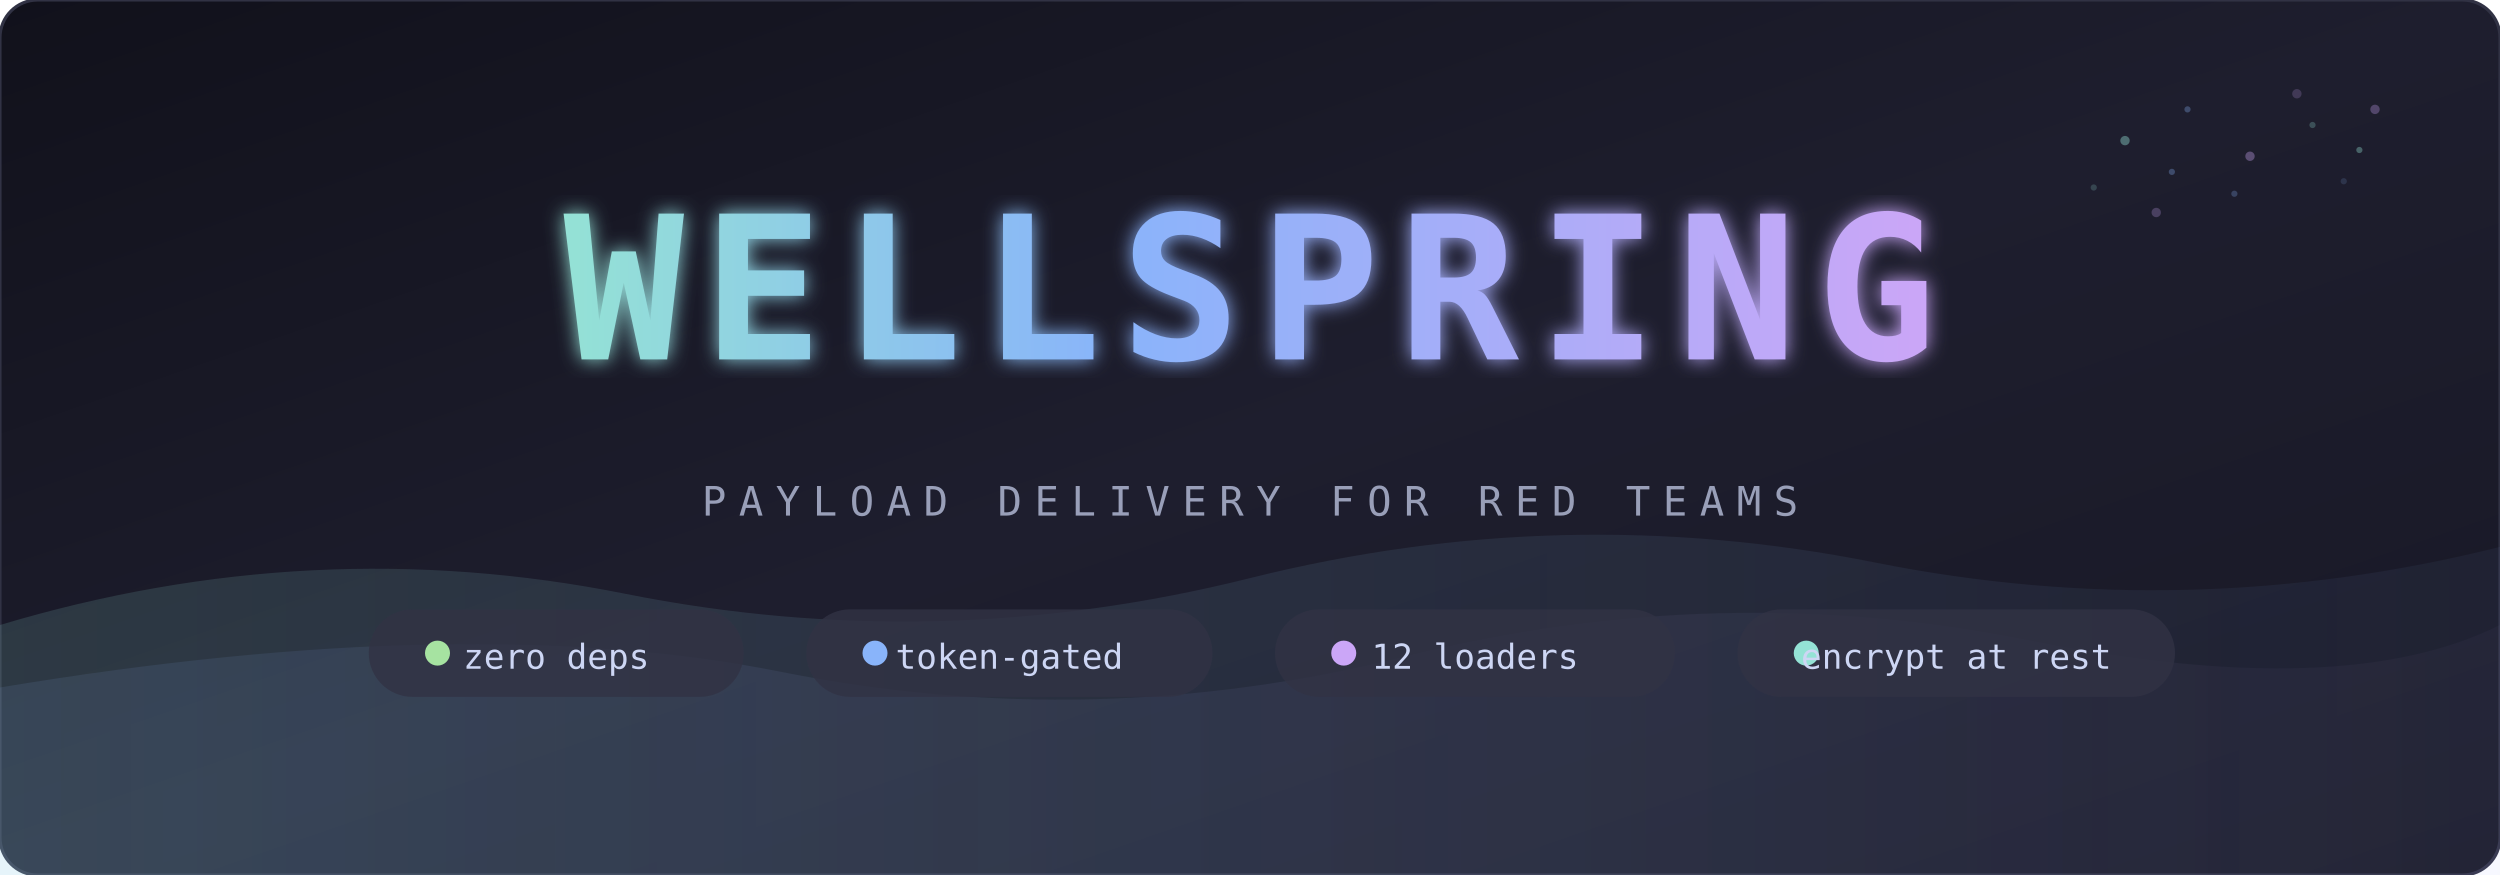
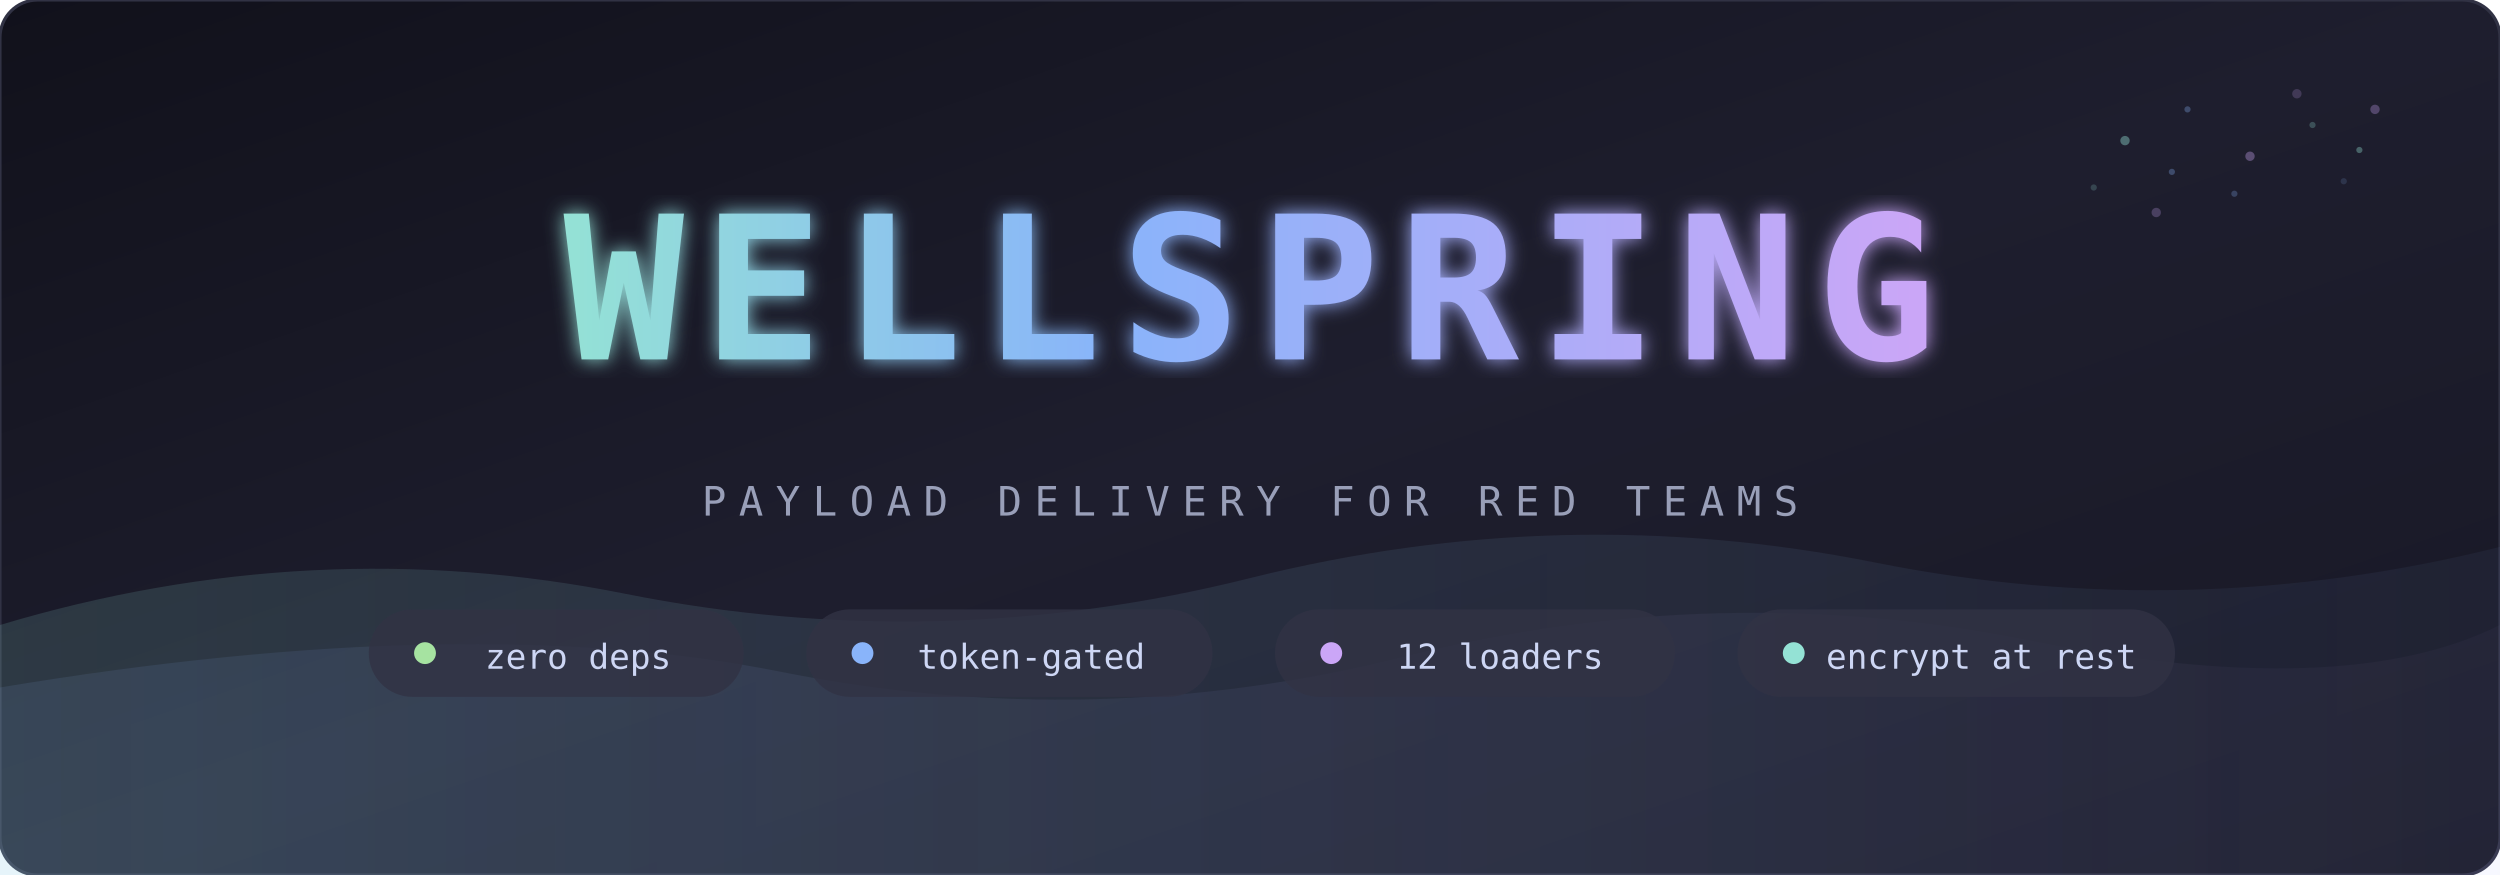
<svg xmlns="http://www.w3.org/2000/svg" width="800" height="280" viewBox="0 0 800 280">
  <defs>
    <linearGradient id="bg" x1="0%" y1="0%" x2="100%" y2="100%">
      <stop offset="0%" style="stop-color:#11111b" />
      <stop offset="50%" style="stop-color:#1e1e2e" />
      <stop offset="100%" style="stop-color:#181825" />
    </linearGradient>
    <linearGradient id="title-grad" x1="0%" y1="0%" x2="100%" y2="0%">
      <stop offset="0%" style="stop-color:#94e2d5" />
      <stop offset="40%" style="stop-color:#89b4fa" />
      <stop offset="100%" style="stop-color:#cba6f7" />
    </linearGradient>
    <linearGradient id="accent-grad" x1="0%" y1="0%" x2="100%" y2="0%">
      <stop offset="0%" style="stop-color:#94e2d5" />
      <stop offset="50%" style="stop-color:#89b4fa" />
      <stop offset="100%" style="stop-color:#cba6f7" />
    </linearGradient>
    <linearGradient id="wave1-grad" x1="0%" y1="0%" x2="100%" y2="0%">
      <stop offset="0%" style="stop-color:#94e2d5;stop-opacity:0.15" />
      <stop offset="100%" style="stop-color:#89b4fa;stop-opacity:0.05" />
    </linearGradient>
    <linearGradient id="wave2-grad" x1="0%" y1="0%" x2="100%" y2="0%">
      <stop offset="0%" style="stop-color:#89b4fa;stop-opacity:0.1" />
      <stop offset="100%" style="stop-color:#cba6f7;stop-opacity:0.03" />
    </linearGradient>
    <filter id="glow">
      <feGaussianBlur stdDeviation="3" result="blur" />
      <feMerge>
        <feMergeNode in="blur" />
        <feMergeNode in="SourceGraphic" />
      </feMerge>
    </filter>
  </defs>
  <rect width="800" height="280" rx="12" fill="url(#bg)" />
  <rect width="800" height="280" rx="12" fill="none" stroke="#313244" stroke-width="1" />
  <path d="M0 200 Q100 170 200 190 Q300 210 400 185 Q500 160 600 180 Q700 200 800 175 L800 280 L0 280 Z" fill="url(#wave1-grad)" />
  <path d="M0 220 Q150 195 250 215 Q350 235 450 210 Q550 185 650 205 Q750 225 800 200 L800 280 L0 280 Z" fill="url(#wave2-grad)" />
  <circle cx="680" cy="45" r="1.5" fill="#94e2d5" opacity="0.4" />
  <circle cx="700" cy="35" r="1" fill="#89b4fa" opacity="0.3" />
  <circle cx="720" cy="50" r="1.5" fill="#cba6f7" opacity="0.35" />
  <circle cx="740" cy="40" r="1" fill="#94e2d5" opacity="0.25" />
  <circle cx="695" cy="55" r="1" fill="#89b4fa" opacity="0.3" />
  <circle cx="735" cy="30" r="1.5" fill="#cba6f7" opacity="0.2" />
  <circle cx="755" cy="48" r="1" fill="#94e2d5" opacity="0.35" />
  <circle cx="715" cy="62" r="1" fill="#89b4fa" opacity="0.25" />
  <circle cx="760" cy="35" r="1.5" fill="#cba6f7" opacity="0.3" />
  <circle cx="670" cy="60" r="1" fill="#94e2d5" opacity="0.2" />
  <circle cx="750" cy="58" r="1" fill="#89b4fa" opacity="0.15" />
  <circle cx="690" cy="68" r="1.5" fill="#cba6f7" opacity="0.25" />
  <text x="400" y="115" text-anchor="middle" font-family="'SF Mono', 'Cascadia Code', 'JetBrains Mono', 'Fira Code', Consolas, monospace" font-size="64" font-weight="bold" letter-spacing="6" fill="url(#title-grad)" filter="url(#glow)">WELLSPRING</text>
  <line x1="240" y1="135" x2="560" y2="135" stroke="url(#accent-grad)" stroke-width="2" stroke-linecap="round" opacity="0.6" />
  <text x="400" y="165" text-anchor="middle" font-family="'SF Mono', 'Cascadia Code', 'JetBrains Mono', 'Fira Code', Consolas, monospace" font-size="13" letter-spacing="4" fill="#a6adc8" opacity="0.9">PAYLOAD DELIVERY FOR RED TEAMS</text>
  <rect x="118" y="195" width="120" height="28" rx="14" fill="#313244" opacity="0.8" />
-   <circle cx="140" cy="209" r="4" fill="#a6e3a1" />
-   <text x="178" y="214" text-anchor="middle" font-family="'SF Mono', 'Cascadia Code', 'JetBrains Mono', 'Fira Code', Consolas, monospace" font-size="11" fill="#cdd6f4">zero deps</text>
+   <circle cx="136" cy="209" r="3.5" fill="#a6e3a1" />
+   <text x="185" y="214" text-anchor="middle" font-family="'SF Mono', 'Cascadia Code', 'JetBrains Mono', 'Fira Code', Consolas, monospace" font-size="11" fill="#cdd6f4">zero deps</text>
  <rect x="258" y="195" width="130" height="28" rx="14" fill="#313244" opacity="0.8" />
-   <circle cx="280" cy="209" r="4" fill="#89b4fa" />
-   <text x="323" y="214" text-anchor="middle" font-family="'SF Mono', 'Cascadia Code', 'JetBrains Mono', 'Fira Code', Consolas, monospace" font-size="11" fill="#cdd6f4">token-gated</text>
+   <circle cx="276" cy="209" r="3.5" fill="#89b4fa" />
+   <text x="330" y="214" text-anchor="middle" font-family="'SF Mono', 'Cascadia Code', 'JetBrains Mono', 'Fira Code', Consolas, monospace" font-size="11" fill="#cdd6f4">token-gated</text>
  <rect x="408" y="195" width="128" height="28" rx="14" fill="#313244" opacity="0.8" />
-   <circle cx="430" cy="209" r="4" fill="#cba6f7" />
-   <text x="472" y="214" text-anchor="middle" font-family="'SF Mono', 'Cascadia Code', 'JetBrains Mono', 'Fira Code', Consolas, monospace" font-size="11" fill="#cdd6f4">12 loaders</text>
+   <circle cx="426" cy="209" r="3.5" fill="#cba6f7" />
+   <text x="480" y="214" text-anchor="middle" font-family="'SF Mono', 'Cascadia Code', 'JetBrains Mono', 'Fira Code', Consolas, monospace" font-size="11" fill="#cdd6f4">12 loaders</text>
  <rect x="556" y="195" width="140" height="28" rx="14" fill="#313244" opacity="0.8" />
-   <circle cx="578" cy="209" r="4" fill="#94e2d5" />
-   <text x="626" y="214" text-anchor="middle" font-family="'SF Mono', 'Cascadia Code', 'JetBrains Mono', 'Fira Code', Consolas, monospace" font-size="11" fill="#cdd6f4">encrypt at rest</text>
+   <circle cx="574" cy="209" r="3.5" fill="#94e2d5" />
+   <text x="634" y="214" text-anchor="middle" font-family="'SF Mono', 'Cascadia Code', 'JetBrains Mono', 'Fira Code', Consolas, monospace" font-size="11" fill="#cdd6f4">encrypt at rest</text>
</svg>
